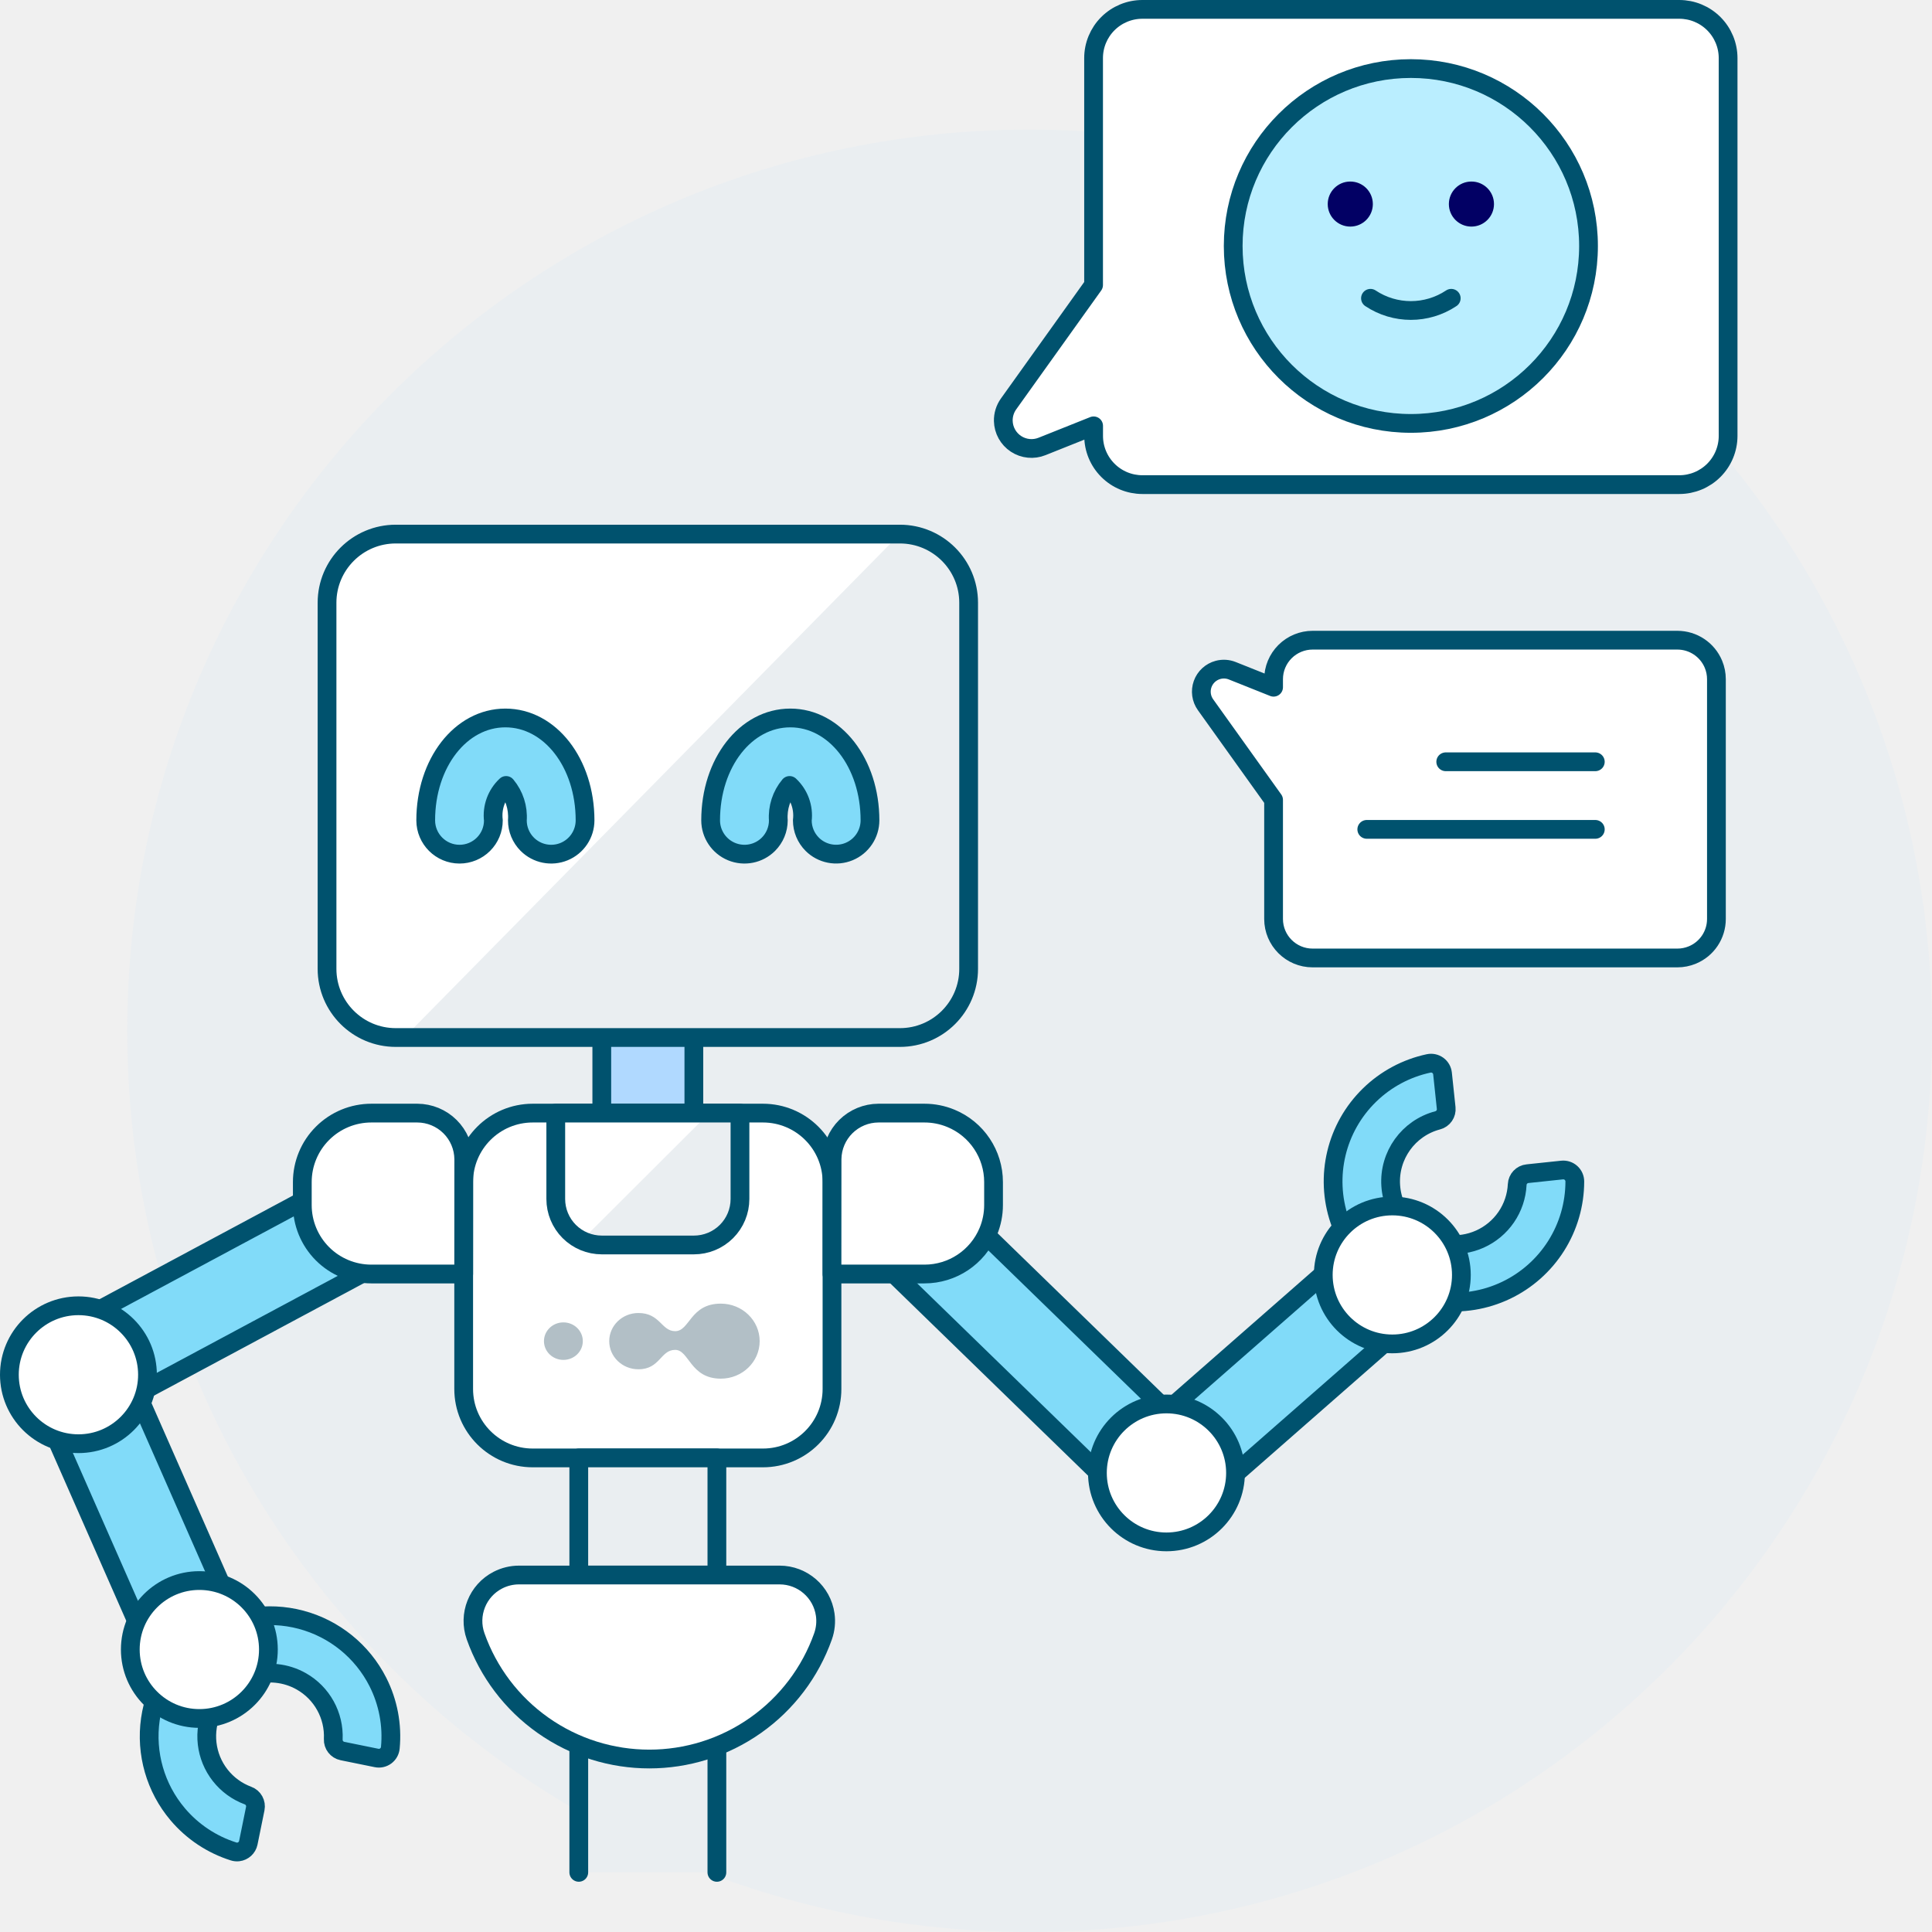
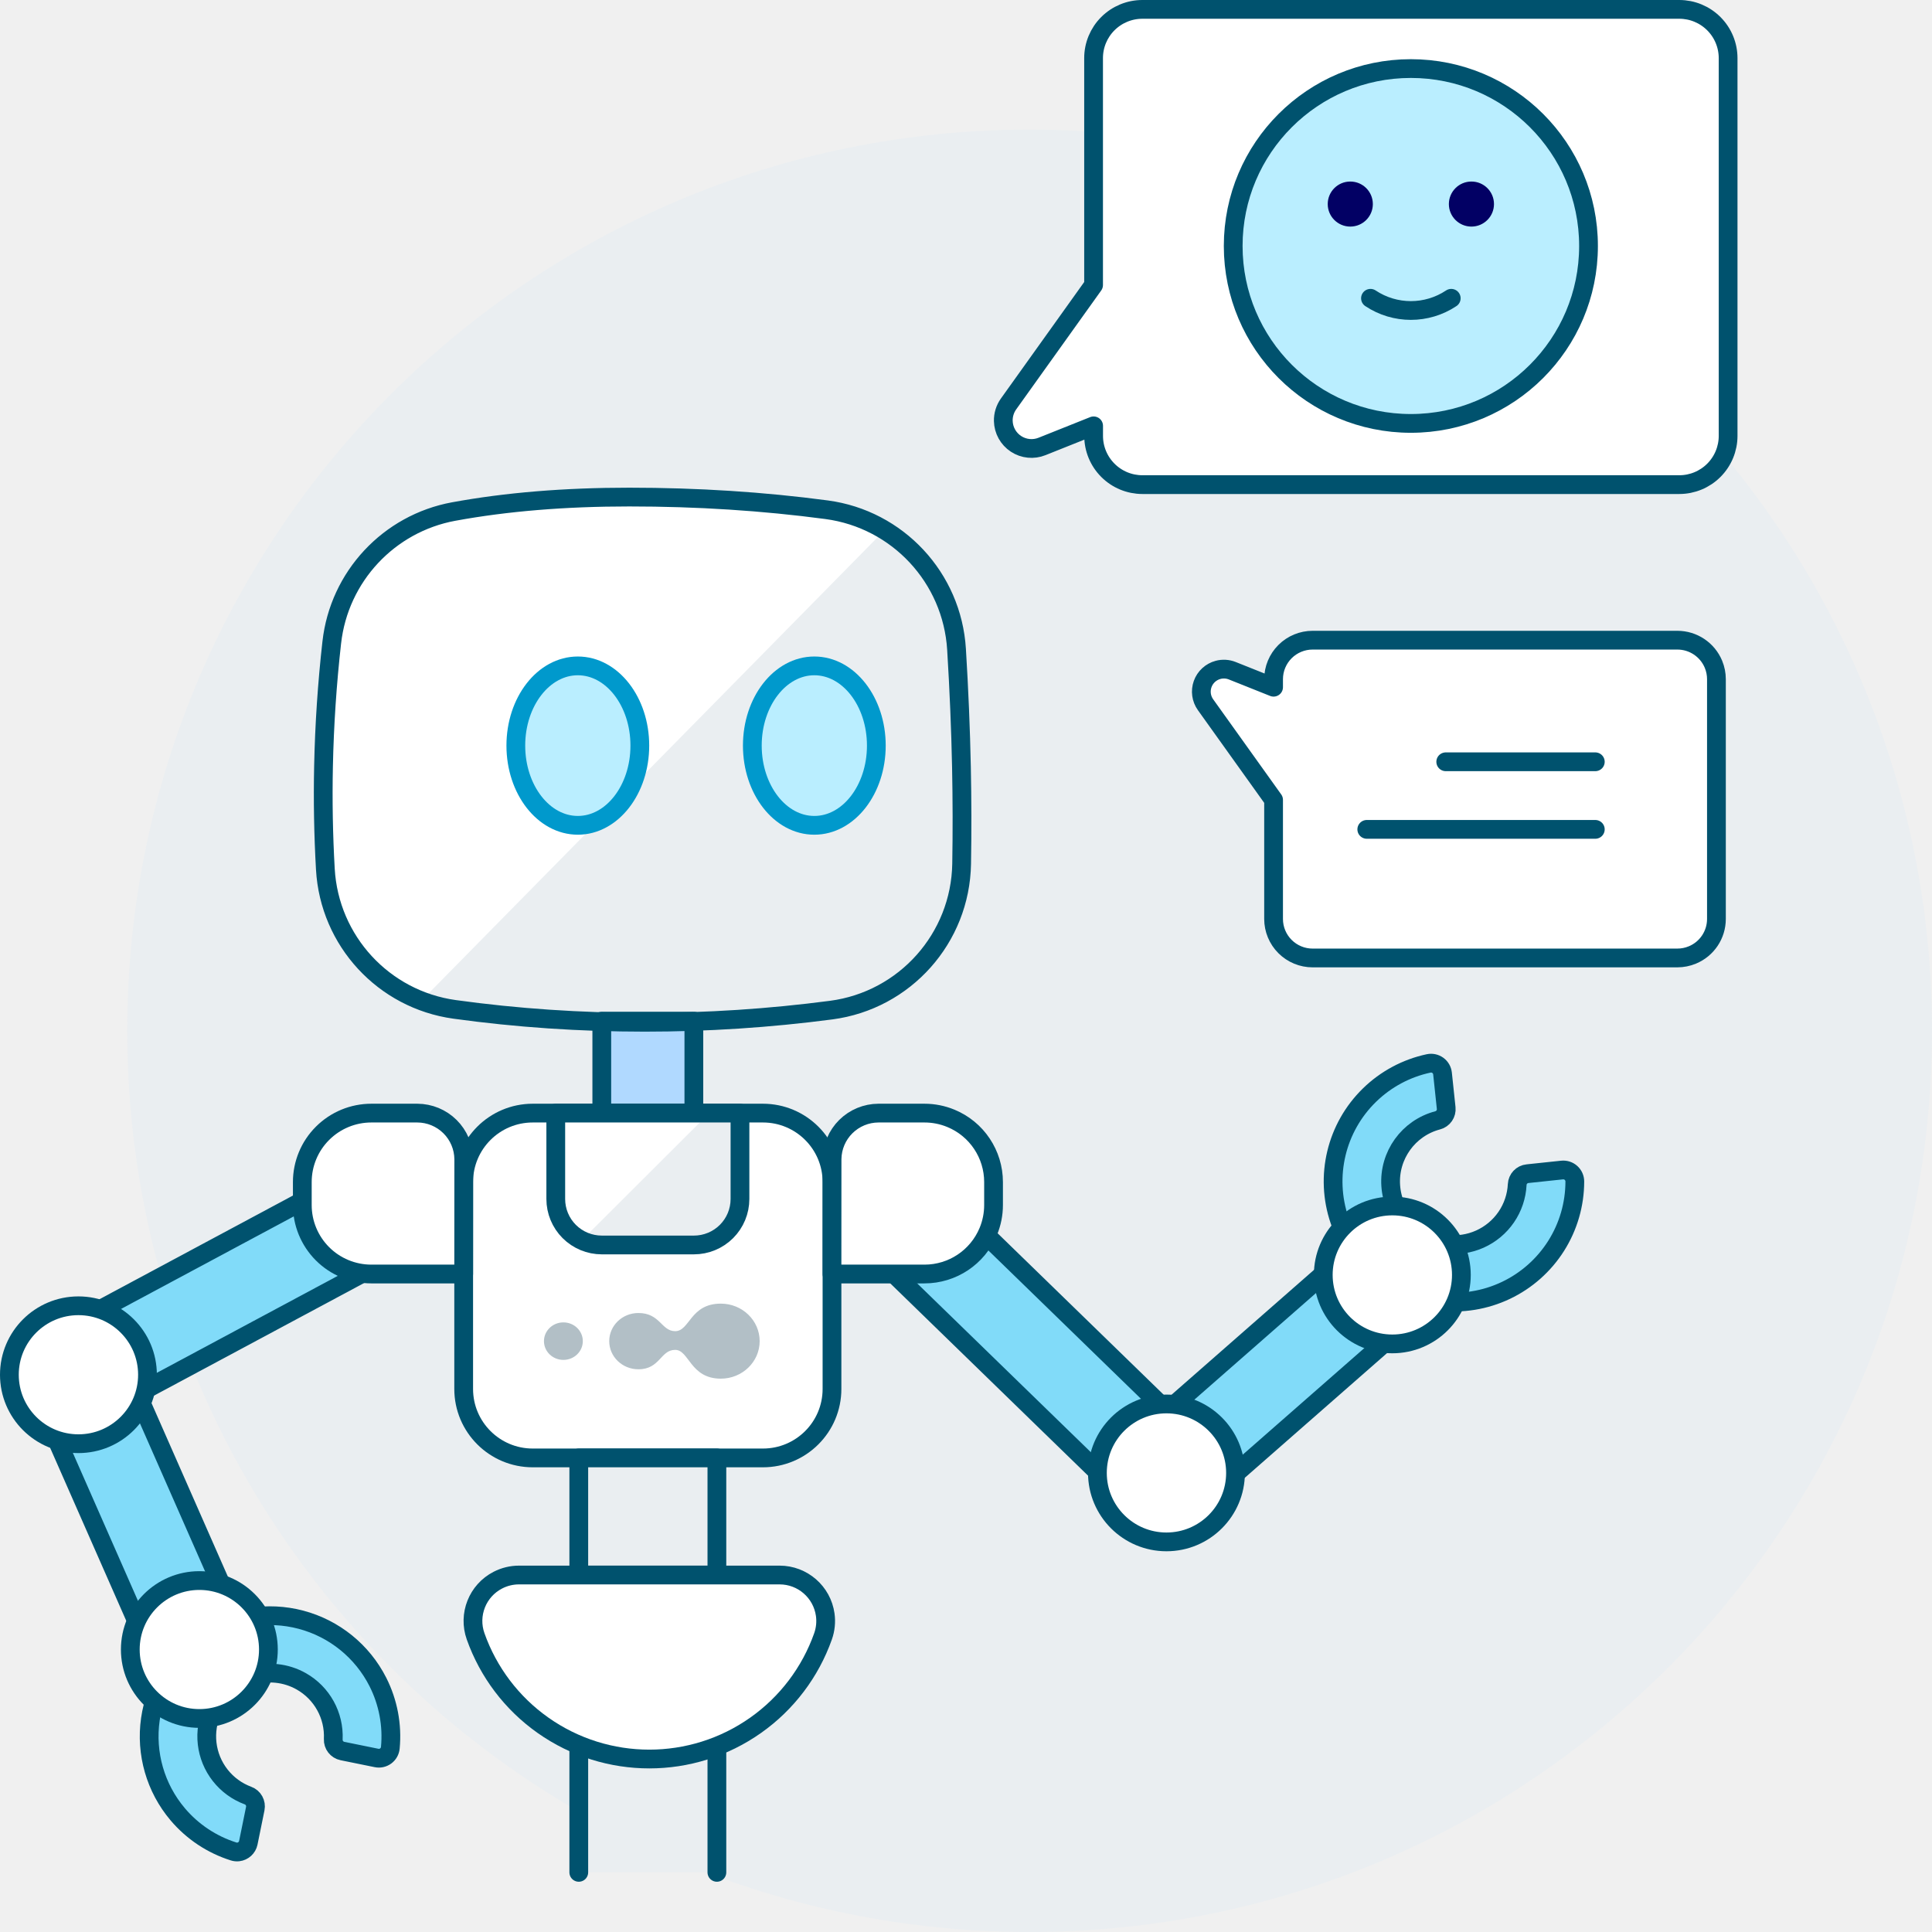
<svg xmlns="http://www.w3.org/2000/svg" height="206" width="206">
  <g fill="none" fill-rule="evenodd">
    <path d="M109.783 206c53.14 0 96.217-43.02 96.217-96.09 0-53.068-43.078-96.09-96.217-96.09-53.139 0-96.217 43.022-96.217 96.09 0 53.07 43.078 96.09 96.217 96.09z" fill="#eaeef1" fill-rule="nonzero" />
-     <path d="M166.558 124.755a1.227 1.227 0 0 1 1.357 1.22 12.858 12.858 0 0 1-1.99 6.864 12.881 12.881 0 0 1-5.349 4.746 12.902 12.902 0 0 1-13.652-1.61 12.87 12.87 0 0 1-4.094-5.86 12.851 12.851 0 0 1 3.197-13.353 12.89 12.89 0 0 1 6.305-3.376 1.23 1.23 0 0 1 1.477 1.071l.39 3.685a1.222 1.222 0 0 1-.905 1.314 6.737 6.737 0 0 0 .863 13.198 6.757 6.757 0 0 0 6.445-2.88 6.734 6.734 0 0 0 1.17-3.471 1.219 1.219 0 0 1 1.096-1.158z" stroke="#00526e" stroke-width="2" fill="#81dbf9" fill-rule="nonzero" stroke-linecap="round" stroke-linejoin="round" />
+     <path d="M166.558 124.755a1.227 1.227 0 0 1 1.357 1.22 12.858 12.858 0 0 1-1.99 6.864 12.881 12.881 0 0 1-5.349 4.746 12.902 12.902 0 0 1-13.652-1.61 12.87 12.87 0 0 1-4.094-5.86 12.851 12.851 0 0 1 3.197-13.353 12.89 12.89 0 0 1 6.305-3.376 1.23 1.23 0 0 1 1.477 1.071l.39 3.685a1.222 1.222 0 0 1-.905 1.314 6.737 6.737 0 0 0 .863 13.198 6.757 6.757 0 0 0 6.445-2.88 6.734 6.734 0 0 0 1.17-3.471 1.219 1.219 0 0 1 1.096-1.158z" fill="#81dbf9" fill-rule="nonzero" stroke="#00526e" stroke-linecap="round" stroke-linejoin="round" stroke-width="2" />
    <path d="m99.712 126.419-6.847 7.025 26.38 25.645 6.847-7.024z" fill="#81dbf9" fill-rule="nonzero" />
    <path d="m99.712 126.419-6.847 7.025 26.38 25.645 6.847-7.024z" stroke="#00526e" stroke-linecap="round" stroke-linejoin="round" stroke-width="2" />
-     <path d="m142.593 134.55-20.357 17.842 6.476 7.368 20.356-17.843z" fill="#fff" fill-rule="nonzero" />
-     <path d="m142.593 134.55-20.357 17.842 6.476 7.368 20.356-17.843z" stroke="#00526e" stroke-width="2" fill="#81dbf9" fill-rule="nonzero" stroke-linecap="round" stroke-linejoin="round" />
-     <path d="M148.457 143.294c4.067 0 7.363-3.292 7.363-7.354 0-4.06-3.296-7.353-7.363-7.353-4.066 0-7.363 3.292-7.363 7.353 0 4.062 3.297 7.354 7.363 7.354zM124.374 164.404c4.067 0 7.363-3.292 7.363-7.353 0-4.06-3.296-7.353-7.363-7.353-4.066 0-7.363 3.292-7.363 7.353s3.297 7.353 7.363 7.353z" stroke="#00526e" stroke-width="2" fill="#fff" fill-rule="nonzero" stroke-linecap="round" stroke-linejoin="round" />
-     <path d="M76.439 185.611H61.713v14.03h14.726z" fill="#eaeef1" fill-rule="nonzero" />
-     <path d="M61.713 199.64v-14.029h14.726v14.03" stroke="#00526e" stroke-linecap="round" stroke-linejoin="round" stroke-width="2" />
-     <path d="M73.983 108.88h-9.817v9.803h9.817z" fill="#b0d9ff" fill-rule="nonzero" />
-     <path d="M73.983 108.88h-9.817v9.803h9.817z" stroke="#00526e" stroke-linecap="round" stroke-linejoin="round" stroke-width="2" />
-     <path d="M81.348 118.685H56.803c-4.066 0-7.363 3.292-7.363 7.353v22.06c0 4.061 3.297 7.353 7.363 7.353h24.545c4.067 0 7.363-3.292 7.363-7.353v-22.06c0-4.06-3.296-7.353-7.363-7.353z" stroke="#00526e" stroke-width="2" fill="#fff" fill-rule="nonzero" stroke-linecap="round" stroke-linejoin="round" />
+     <path d="m142.593 134.549-20.357 17.843 6.476 7.368 20.356-17.843z" fill="#fff" fill-rule="nonzero" />
+     <path d="m142.593 134.549-20.357 17.843 6.476 7.368 20.356-17.843z" fill="#81dbf9" fill-rule="nonzero" stroke="#00526e" stroke-linecap="round" stroke-linejoin="round" stroke-width="2" />
+     <path d="M148.457 143.294c4.067 0 7.363-3.292 7.363-7.354 0-4.06-3.296-7.353-7.363-7.353-4.066 0-7.363 3.292-7.363 7.353 0 4.062 3.297 7.354 7.363 7.354zm-24.083 21.11c4.067 0 7.363-3.292 7.363-7.353 0-4.06-3.296-7.353-7.363-7.353-4.066 0-7.363 3.292-7.363 7.353s3.297 7.353 7.363 7.353z" fill="#fff" fill-rule="nonzero" stroke="#00526e" stroke-linecap="round" stroke-linejoin="round" stroke-width="2" />
+     <path d="M76.439 185.611H61.713v14.029h14.726z" fill="#eaeef1" fill-rule="nonzero" />
+     <path d="M61.713 199.64v-14.029h14.726v14.029" stroke="#00526e" stroke-linecap="round" stroke-linejoin="round" stroke-width="2" />
+     <path d="M73.983 108.879h-9.817v9.804h9.817z" fill="#b0d9ff" fill-rule="nonzero" />
+     <path d="M73.983 108.879h-9.817v9.804h9.817z" stroke="#00526e" stroke-linecap="round" stroke-linejoin="round" stroke-width="2" />
+     <path d="M81.348 118.685H56.803c-4.066 0-7.363 3.292-7.363 7.353v22.06c0 4.061 3.297 7.353 7.363 7.353h24.545c4.067 0 7.363-3.292 7.363-7.353v-22.06c0-4.06-3.296-7.353-7.363-7.353z" fill="#fff" fill-rule="nonzero" stroke="#00526e" stroke-linecap="round" stroke-linejoin="round" stroke-width="2" />
    <path d="M76.439 155.451H61.713v12.485h14.726z" fill="#eaeef1" fill-rule="nonzero" />
    <path d="M76.439 155.451H61.713v12.485h14.726z" stroke="#00526e" stroke-linecap="round" stroke-linejoin="round" stroke-width="2" />
    <path d="M78.9 127.842a4.9 4.9 0 0 1-1.438 3.467 4.912 4.912 0 0 1-3.472 1.436h-9.824a4.916 4.916 0 0 1-3.47-1.436 4.902 4.902 0 0 1-1.437-3.467v-9.157H78.9z" fill="#eaeef1" fill-rule="nonzero" />
    <path d="m75.619 118.685-16.36 16.323v-16.323z" fill="#fff" fill-rule="nonzero" />
    <path d="M78.9 127.842a4.9 4.9 0 0 1-1.438 3.467 4.912 4.912 0 0 1-3.472 1.436h-9.824a4.916 4.916 0 0 1-3.47-1.436 4.902 4.902 0 0 1-1.437-3.467v-9.157H78.9z" stroke="#00526e" stroke-linecap="round" stroke-linejoin="round" stroke-width="2" />
-     <path d="M58 143c0-1.104.927-2 2.072-2 1.144 0 2.071.896 2.071 2s-.928 2-2.071 2c-1.145 0-2.072-.896-2.072-2zm13.992.93c-1.58 0-1.597 2.07-3.925 2.07-1.714 0-3.108-1.343-3.108-3s1.394-3 3.108-3c2.33 0 2.447 1.936 3.925 1.936 1.563 0 1.59-2.936 4.865-2.936 2.285 0 4.143 1.79 4.143 4s-1.858 4-4.143 4c-3.274 0-3.37-3.07-4.865-3.07z" fill="#b2bfc6" fill-rule="nonzero" />
-     <path d="M83.128 167.936a4.914 4.914 0 0 1 4.862 4.23 4.9 4.9 0 0 1-.234 2.309 19.621 19.621 0 0 1-7.18 9.48 19.661 19.661 0 0 1-22.684 0 19.623 19.623 0 0 1-7.18-9.48 4.896 4.896 0 0 1 2.378-5.994 4.918 4.918 0 0 1 2.26-.545z" stroke="#00526e" stroke-width="2" fill="#fff" fill-rule="nonzero" stroke-linecap="round" stroke-linejoin="round" />
-     <path d="m40.398 123.698-32.44 17.385 4.643 8.638 32.439-17.385z" stroke="#00526e" stroke-width="2" fill="#81dbf9" fill-rule="nonzero" stroke-linecap="round" stroke-linejoin="round" />
-     <path d="M49.44 135.842h-9.862a7.366 7.366 0 0 1-5.195-2.16 7.346 7.346 0 0 1-2.149-5.193v-2.45a7.342 7.342 0 0 1 2.156-5.2 7.362 7.362 0 0 1 5.207-2.154h4.905a4.969 4.969 0 0 1 3.478 1.439 4.954 4.954 0 0 1 1.468 3.462z" stroke="#00526e" stroke-width="2" fill="#fff" fill-rule="nonzero" stroke-linecap="round" stroke-linejoin="round" />
-     <path d="m13.455 145.952-8.987 3.944 10.897 24.764 8.987-3.945z" fill="#81dbf9" fill-rule="nonzero" />
+     <g fill-rule="nonzero">
+       <path d="M58 143c0-1.104.927-2 2.072-2 1.144 0 2.071.896 2.071 2s-.928 2-2.071 2c-1.145 0-2.072-.896-2.072-2zm13.992.93c-1.58 0-1.597 2.07-3.925 2.07-1.714 0-3.108-1.343-3.108-3s1.394-3 3.108-3c2.33 0 2.447 1.936 3.925 1.936 1.563 0 1.59-2.936 4.865-2.936 2.285 0 4.143 1.79 4.143 4s-1.858 4-4.143 4c-3.274 0-3.37-3.07-4.865-3.07z" fill="#b2bfc6" />
+       <path d="M83.128 167.936a4.914 4.914 0 0 1 4.862 4.23 4.9 4.9 0 0 1-.234 2.309 19.621 19.621 0 0 1-7.18 9.48 19.661 19.661 0 0 1-22.684 0 19.623 19.623 0 0 1-7.18-9.48 4.896 4.896 0 0 1 2.378-5.994 4.918 4.918 0 0 1 2.26-.545z" fill="#fff" stroke="#00526e" stroke-linecap="round" stroke-linejoin="round" stroke-width="2" />
+       <path d="M40.398 123.698 7.959 141.083l4.642 8.638 32.439-17.385z" fill="#81dbf9" stroke="#00526e" stroke-linecap="round" stroke-linejoin="round" stroke-width="2" />
+       <path d="M49.44 135.842h-9.862a7.366 7.366 0 0 1-5.195-2.16 7.346 7.346 0 0 1-2.149-5.193v-2.45a7.342 7.342 0 0 1 2.156-5.2 7.362 7.362 0 0 1 5.207-2.154h4.905a4.969 4.969 0 0 1 3.478 1.439 4.954 4.954 0 0 1 1.468 3.462z" fill="#fff" stroke="#00526e" stroke-linecap="round" stroke-linejoin="round" stroke-width="2" />
+       <path d="m13.455 145.952-8.987 3.944 10.897 24.764 8.987-3.945z" fill="#81dbf9" />
+     </g>
    <path d="m13.455 145.952-8.987 3.944 10.897 24.764 8.987-3.945z" stroke="#00526e" stroke-linecap="round" stroke-linejoin="round" stroke-width="2" />
    <path d="M26.476 196.489a1.234 1.234 0 0 1-1.066.972c-.17.02-.344.002-.507-.05a12.887 12.887 0 0 1-5.954-3.962 12.858 12.858 0 0 1 2.728-19.038 12.898 12.898 0 0 1 18.615 4.929 12.853 12.853 0 0 1 1.326 7.02 1.225 1.225 0 0 1-1.467 1.084l-3.637-.74a1.225 1.225 0 0 1-.98-1.256 6.732 6.732 0 0 0-3.409-6.175 6.757 6.757 0 0 0-9.45 3.015 6.732 6.732 0 0 0 .805 7.005 6.748 6.748 0 0 0 2.962 2.16 1.224 1.224 0 0 1 .775 1.394z" fill="#81dbf9" fill-rule="nonzero" />
    <path d="M26.476 196.489a1.234 1.234 0 0 1-1.066.972c-.17.02-.344.002-.507-.05a12.887 12.887 0 0 1-5.954-3.962 12.858 12.858 0 0 1 2.728-19.038 12.898 12.898 0 0 1 18.615 4.929 12.853 12.853 0 0 1 1.326 7.02 1.225 1.225 0 0 1-1.467 1.084l-3.637-.74a1.225 1.225 0 0 1-.98-1.256 6.732 6.732 0 0 0-3.409-6.175 6.757 6.757 0 0 0-9.45 3.015 6.732 6.732 0 0 0 .805 7.005 6.748 6.748 0 0 0 2.962 2.16 1.224 1.224 0 0 1 .775 1.394z" stroke="#00526e" stroke-linecap="round" stroke-linejoin="round" stroke-width="2" />
-     <g fill-rule="nonzero">
-       <path d="M21.256 183.233c4.066 0 7.363-3.292 7.363-7.353s-3.297-7.353-7.363-7.353-7.363 3.292-7.363 7.353 3.297 7.353 7.363 7.353zM8.363 153.935c4.067 0 7.363-3.292 7.363-7.353 0-4.06-3.296-7.353-7.363-7.353-4.066 0-7.363 3.292-7.363 7.353s3.297 7.353 7.363 7.353zM88.711 135.842h9.863a7.364 7.364 0 0 0 6.803-4.539c.37-.892.56-1.849.56-2.814v-2.45a7.347 7.347 0 0 0-4.546-6.795 7.37 7.37 0 0 0-2.817-.559h-4.908a4.971 4.971 0 0 0-3.479 1.438 4.958 4.958 0 0 0-1.469 3.463z" fill="#fff" stroke="#00526e" stroke-linecap="round" stroke-linejoin="round" stroke-width="2" />
-       <path d="M95.952 56.947H42.2c-4.048 0-7.33 3.278-7.33 7.32v39.039c0 4.042 3.282 7.32 7.33 7.32h53.752c4.047 0 7.329-3.278 7.329-7.32V64.267c0-4.042-3.282-7.32-7.33-7.32z" fill="#eaeef1" />
-       <path d="M43.104 110.618H42.2a7.337 7.337 0 0 1-5.174-2.146 7.318 7.318 0 0 1-2.146-5.169V64.255c0-1.941.772-3.803 2.147-5.176a7.334 7.334 0 0 1 5.183-2.144h53.742z" fill="#fff" />
-       <path d="M48.998 91.076a3.61 3.61 0 0 0 2.551-1.055 3.6 3.6 0 0 0 1.057-2.548 4.38 4.38 0 0 1 1.357-3.724 5.218 5.218 0 0 1 1.202 3.724 3.6 3.6 0 0 0 1.057 2.548 3.61 3.61 0 0 0 6.16-2.548c0-6.124-3.734-10.92-8.496-10.92-4.763 0-8.494 4.804-8.494 10.92a3.61 3.61 0 0 0 3.606 3.603zM86.605 90.02a3.6 3.6 0 0 1-1.057-2.547 4.387 4.387 0 0 0-1.357-3.724 5.206 5.206 0 0 0-1.202 3.724 3.6 3.6 0 0 1-1.057 2.548 3.61 3.61 0 0 1-6.16-2.548c0-6.124 3.731-10.92 8.494-10.92s8.496 4.804 8.496 10.92a3.61 3.61 0 0 1-6.157 2.548z" fill="#81dbf9" stroke="#00526e" stroke-linecap="round" stroke-linejoin="round" stroke-width="2" />
+     <path d="M21.256 183.233c4.066 0 7.363-3.292 7.363-7.353s-3.297-7.353-7.363-7.353-7.363 3.292-7.363 7.353 3.297 7.353 7.363 7.353zM8.363 153.935c4.067 0 7.363-3.292 7.363-7.353 0-4.06-3.296-7.353-7.363-7.353-4.066 0-7.363 3.292-7.363 7.353s3.297 7.353 7.363 7.353zm80.348-18.093h9.863a7.364 7.364 0 0 0 6.803-4.539c.37-.892.56-1.849.56-2.814v-2.45a7.347 7.347 0 0 0-4.546-6.795 7.37 7.37 0 0 0-2.817-.559h-4.908a4.971 4.971 0 0 0-3.479 1.438 4.958 4.958 0 0 0-1.469 3.463z" fill="#fff" fill-rule="nonzero" stroke="#00526e" stroke-linecap="round" stroke-linejoin="round" stroke-width="2" />
+     <path d="M67.09 53c7.296 0 14.592.455 21.887 1.364 2.046.255 3.96.888 5.679 1.825l-49.708 50.493c-5.892-2.405-9.949-8.185-9.948-14.816V69.92c.001-8.081 6.028-14.893 14.049-15.878C54.702 53.347 60.716 53 67.09 53z" fill="#fff" fill-rule="nonzero" />
+     <path d="M48.386 54.541C53.98 53.514 60.216 53 67.09 53c7.26 0 14.275.45 21.045 1.351h0a16 16 0 0 1 13.856 14.88c.266 4.326.441 8.513.524 12.56.07 3.438.078 6.876.02 10.315h0a16 16 0 0 1-13.91 15.597A152.223 152.223 0 0 1 68.742 109c-6.88 0-13.635-.458-20.266-1.374h0a16 16 0 0 1-13.784-14.943 141.376 141.376 0 0 1-.196-11.008c.093-4.396.386-8.792.88-13.188h.001A16 16 0 0 1 48.386 54.54z" stroke="#00526e" stroke-linecap="round" stroke-linejoin="round" stroke-width="2" />
+     <path d="M178.85 102.144h-38.89c-1.104 0-2.163-.439-2.944-1.218s-1.22-1.838-1.22-2.94V85.286l-7.254-10.142a2.4 2.4 0 0 1 1.332-3.717 2.408 2.408 0 0 1 1.518.09l4.404 1.758v-.858c0-1.103.439-2.16 1.22-2.94a4.167 4.167 0 0 1 2.944-1.218h38.89a4.168 4.168 0 0 1 3.848 2.567c.209.505.317 1.045.317 1.591v25.567a4.153 4.153 0 0 1-2.57 3.842 4.172 4.172 0 0 1-1.594.317z" fill="#fff" fill-rule="nonzero" />
+     <g stroke="#00526e" stroke-linecap="round" stroke-linejoin="round" stroke-width="2">
+       <path d="M170.1 81.225h-15.948M170.1 88.432h-24.367M178.85 102.144h-38.89c-1.104 0-2.163-.439-2.944-1.218s-1.22-1.838-1.22-2.94V85.286l-7.254-10.142a2.4 2.4 0 0 1 1.332-3.717 2.408 2.408 0 0 1 1.518.09l4.404 1.758v-.858c0-1.103.439-2.16 1.22-2.94a4.167 4.167 0 0 1 2.944-1.218h38.89a4.168 4.168 0 0 1 3.848 2.567c.209.505.317 1.045.317 1.591v25.567a4.153 4.153 0 0 1-2.57 3.842 4.172 4.172 0 0 1-1.594.317z" />
    </g>
-     <path d="M95.952 56.947H42.2c-4.048 0-7.33 3.278-7.33 7.32v39.039c0 4.042 3.282 7.32 7.33 7.32h53.752c4.047 0 7.329-3.278 7.329-7.32V64.267c0-4.042-3.282-7.32-7.33-7.32z" stroke="#00526e" stroke-linecap="round" stroke-linejoin="round" stroke-width="2" />
-     <path d="M178.85 102.144h-38.89a4.16 4.16 0 0 1-4.164-4.158V85.287l-7.255-10.142a2.4 2.4 0 0 1 1.333-3.717 2.408 2.408 0 0 1 1.518.09l4.404 1.758v-.857c0-1.103.439-2.161 1.22-2.94a4.167 4.167 0 0 1 2.944-1.219h38.89a4.168 4.168 0 0 1 3.847 2.567c.21.505.317 1.046.317 1.592v25.567a4.153 4.153 0 0 1-2.57 3.842 4.172 4.172 0 0 1-1.593.316z" fill="#fff" fill-rule="nonzero" />
-     <g stroke="#00526e" stroke-linecap="round" stroke-linejoin="round" stroke-width="2">
-       <path d="M170.1 81.225h-15.948M170.1 88.432h-24.367M178.85 102.144h-38.89a4.16 4.16 0 0 1-4.164-4.158V85.287l-7.255-10.142a2.4 2.4 0 0 1 1.333-3.717 2.408 2.408 0 0 1 1.518.09l4.404 1.758v-.857c0-1.103.439-2.161 1.22-2.94a4.167 4.167 0 0 1 2.944-1.219h38.89a4.168 4.168 0 0 1 3.847 2.567c.21.505.317 1.046.317 1.592v25.567a4.153 4.153 0 0 1-2.57 3.842 4.172 4.172 0 0 1-1.593.316z" />
+     <path d="M179.055 1h-57.249a5.212 5.212 0 0 0-3.68 1.523 5.192 5.192 0 0 0-1.523 3.675v24.193l-9.066 12.68a3.006 3.006 0 0 0-.56 1.813 3.006 3.006 0 0 0 4.125 2.72l5.506-2.199v1.07a5.188 5.188 0 0 0 1.523 3.675 5.206 5.206 0 0 0 3.68 1.523h57.25a5.21 5.21 0 0 0 3.677-1.524 5.195 5.195 0 0 0 1.523-3.675V6.198a5.195 5.195 0 0 0-1.525-3.675A5.21 5.21 0 0 0 179.056 1z" fill="#fff" fill-rule="nonzero" />
+     <path d="M179.055 1h-57.249a5.212 5.212 0 0 0-3.68 1.523 5.192 5.192 0 0 0-1.523 3.675v24.193l-9.066 12.68a3.006 3.006 0 0 0-.56 1.813 3.006 3.006 0 0 0 4.125 2.72l5.506-2.199v1.07a5.188 5.188 0 0 0 1.523 3.675 5.206 5.206 0 0 0 3.68 1.523h57.25a5.21 5.21 0 0 0 3.677-1.524 5.195 5.195 0 0 0 1.523-3.675V6.198a5.195 5.195 0 0 0-1.525-3.675A5.21 5.21 0 0 0 179.056 1z" stroke="#00526e" stroke-linecap="round" stroke-linejoin="round" stroke-width="2" />
+     <path d="M150.433 45.146c10.462 0 18.943-8.47 18.943-18.918 0-10.448-8.48-18.917-18.943-18.917-10.462 0-18.943 8.47-18.943 18.917 0 10.448 8.481 18.918 18.943 18.918z" fill="#baeeff" fill-rule="nonzero" stroke="#00526e" stroke-linecap="round" stroke-linejoin="round" stroke-width="2" />
+     <path d="M143.975 24.16c1.328 0 2.405-1.075 2.405-2.402s-1.077-2.402-2.405-2.402c-1.329 0-2.406 1.075-2.406 2.402s1.077 2.402 2.406 2.402zm12.917 0c1.328 0 2.405-1.075 2.405-2.402s-1.077-2.402-2.405-2.402c-1.329 0-2.406 1.075-2.406 2.402s1.077 2.402 2.406 2.402z" fill="#020064" fill-rule="nonzero" />
+     <path d="M154.739 31.804a7.767 7.767 0 0 1-8.612 0" stroke="#00526e" stroke-linecap="round" stroke-linejoin="round" stroke-width="2" />
+     <g fill="#baeeff" stroke="#09c" stroke-linecap="round" stroke-linejoin="round" stroke-width="2" transform="translate(1 1)">
+       <ellipse cx="85.828" cy="78.5" rx="6.611" ry="8.5" />
+       <ellipse cx="60.611" cy="78.5" rx="6.611" ry="8.5" />
    </g>
-     <path d="M179.055 1h-57.249a5.212 5.212 0 0 0-3.68 1.523 5.192 5.192 0 0 0-1.523 3.675v24.193l-9.066 12.68a3.006 3.006 0 0 0-.56 1.813 3.006 3.006 0 0 0 4.125 2.72l5.506-2.199v1.07a5.188 5.188 0 0 0 1.523 3.675 5.206 5.206 0 0 0 3.68 1.523h57.249a5.21 5.21 0 0 0 3.678-1.524 5.195 5.195 0 0 0 1.522-3.675V6.198a5.195 5.195 0 0 0-1.524-3.675A5.21 5.21 0 0 0 179.056 1z" fill="#fff" fill-rule="nonzero" />
-     <path d="M179.055 1h-57.249a5.212 5.212 0 0 0-3.68 1.523 5.192 5.192 0 0 0-1.523 3.675v24.193l-9.066 12.68a3.006 3.006 0 0 0-.56 1.813 3.006 3.006 0 0 0 4.125 2.72l5.506-2.199v1.07a5.188 5.188 0 0 0 1.523 3.675 5.206 5.206 0 0 0 3.68 1.523h57.249a5.21 5.21 0 0 0 3.678-1.524 5.195 5.195 0 0 0 1.522-3.675V6.198a5.195 5.195 0 0 0-1.524-3.675A5.21 5.21 0 0 0 179.056 1z" stroke="#00526e" stroke-linecap="round" stroke-linejoin="round" stroke-width="2" />
-     <g fill-rule="nonzero">
-       <path d="M150.433 45.146c10.462 0 18.943-8.47 18.943-18.918 0-10.448-8.481-18.917-18.943-18.917-10.462 0-18.943 8.47-18.943 18.917 0 10.448 8.481 18.918 18.943 18.918z" fill="#baeeff" stroke="#00526e" stroke-linecap="round" stroke-linejoin="round" stroke-width="2" />
-       <path d="M143.974 24.16c1.329 0 2.406-1.075 2.406-2.402s-1.077-2.402-2.406-2.402c-1.328 0-2.405 1.075-2.405 2.402s1.077 2.402 2.405 2.402zM156.892 24.16c1.328 0 2.405-1.075 2.405-2.402s-1.077-2.402-2.405-2.402c-1.329 0-2.406 1.075-2.406 2.402s1.077 2.402 2.406 2.402z" fill="#020064" />
-     </g>
-     <path d="M154.739 31.804a7.767 7.767 0 0 1-8.612 0" stroke="#00526e" stroke-linecap="round" stroke-linejoin="round" stroke-width="2" />
  </g>
</svg>
